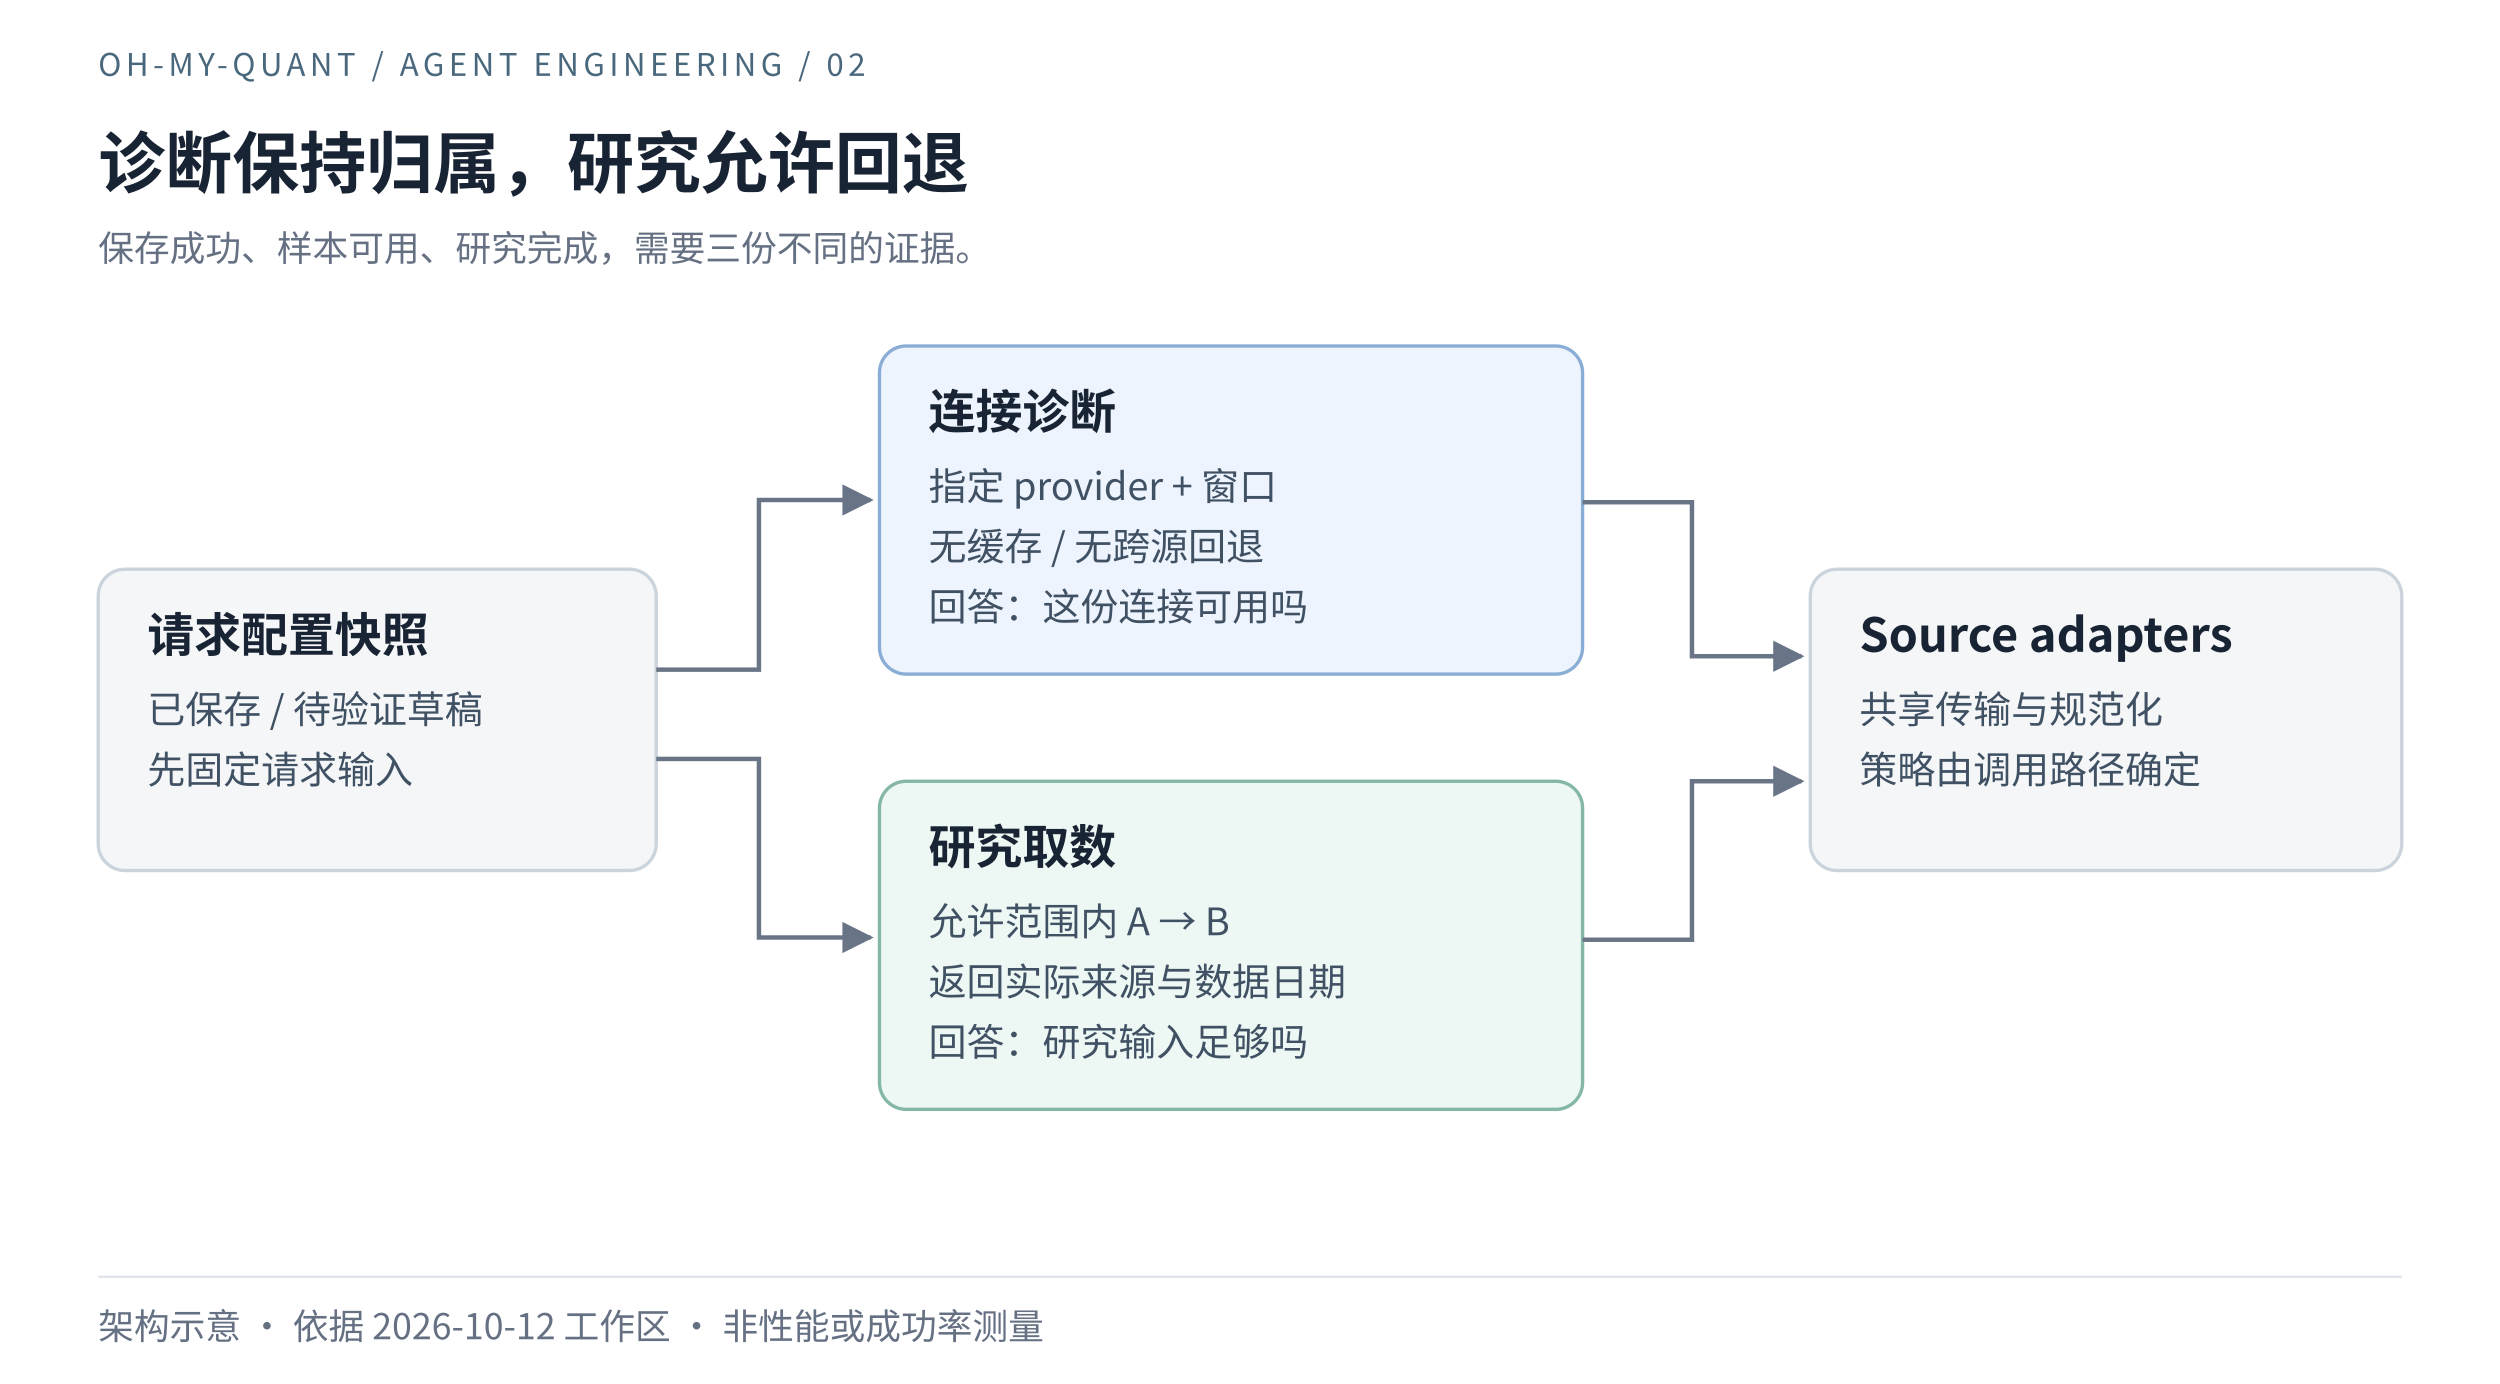
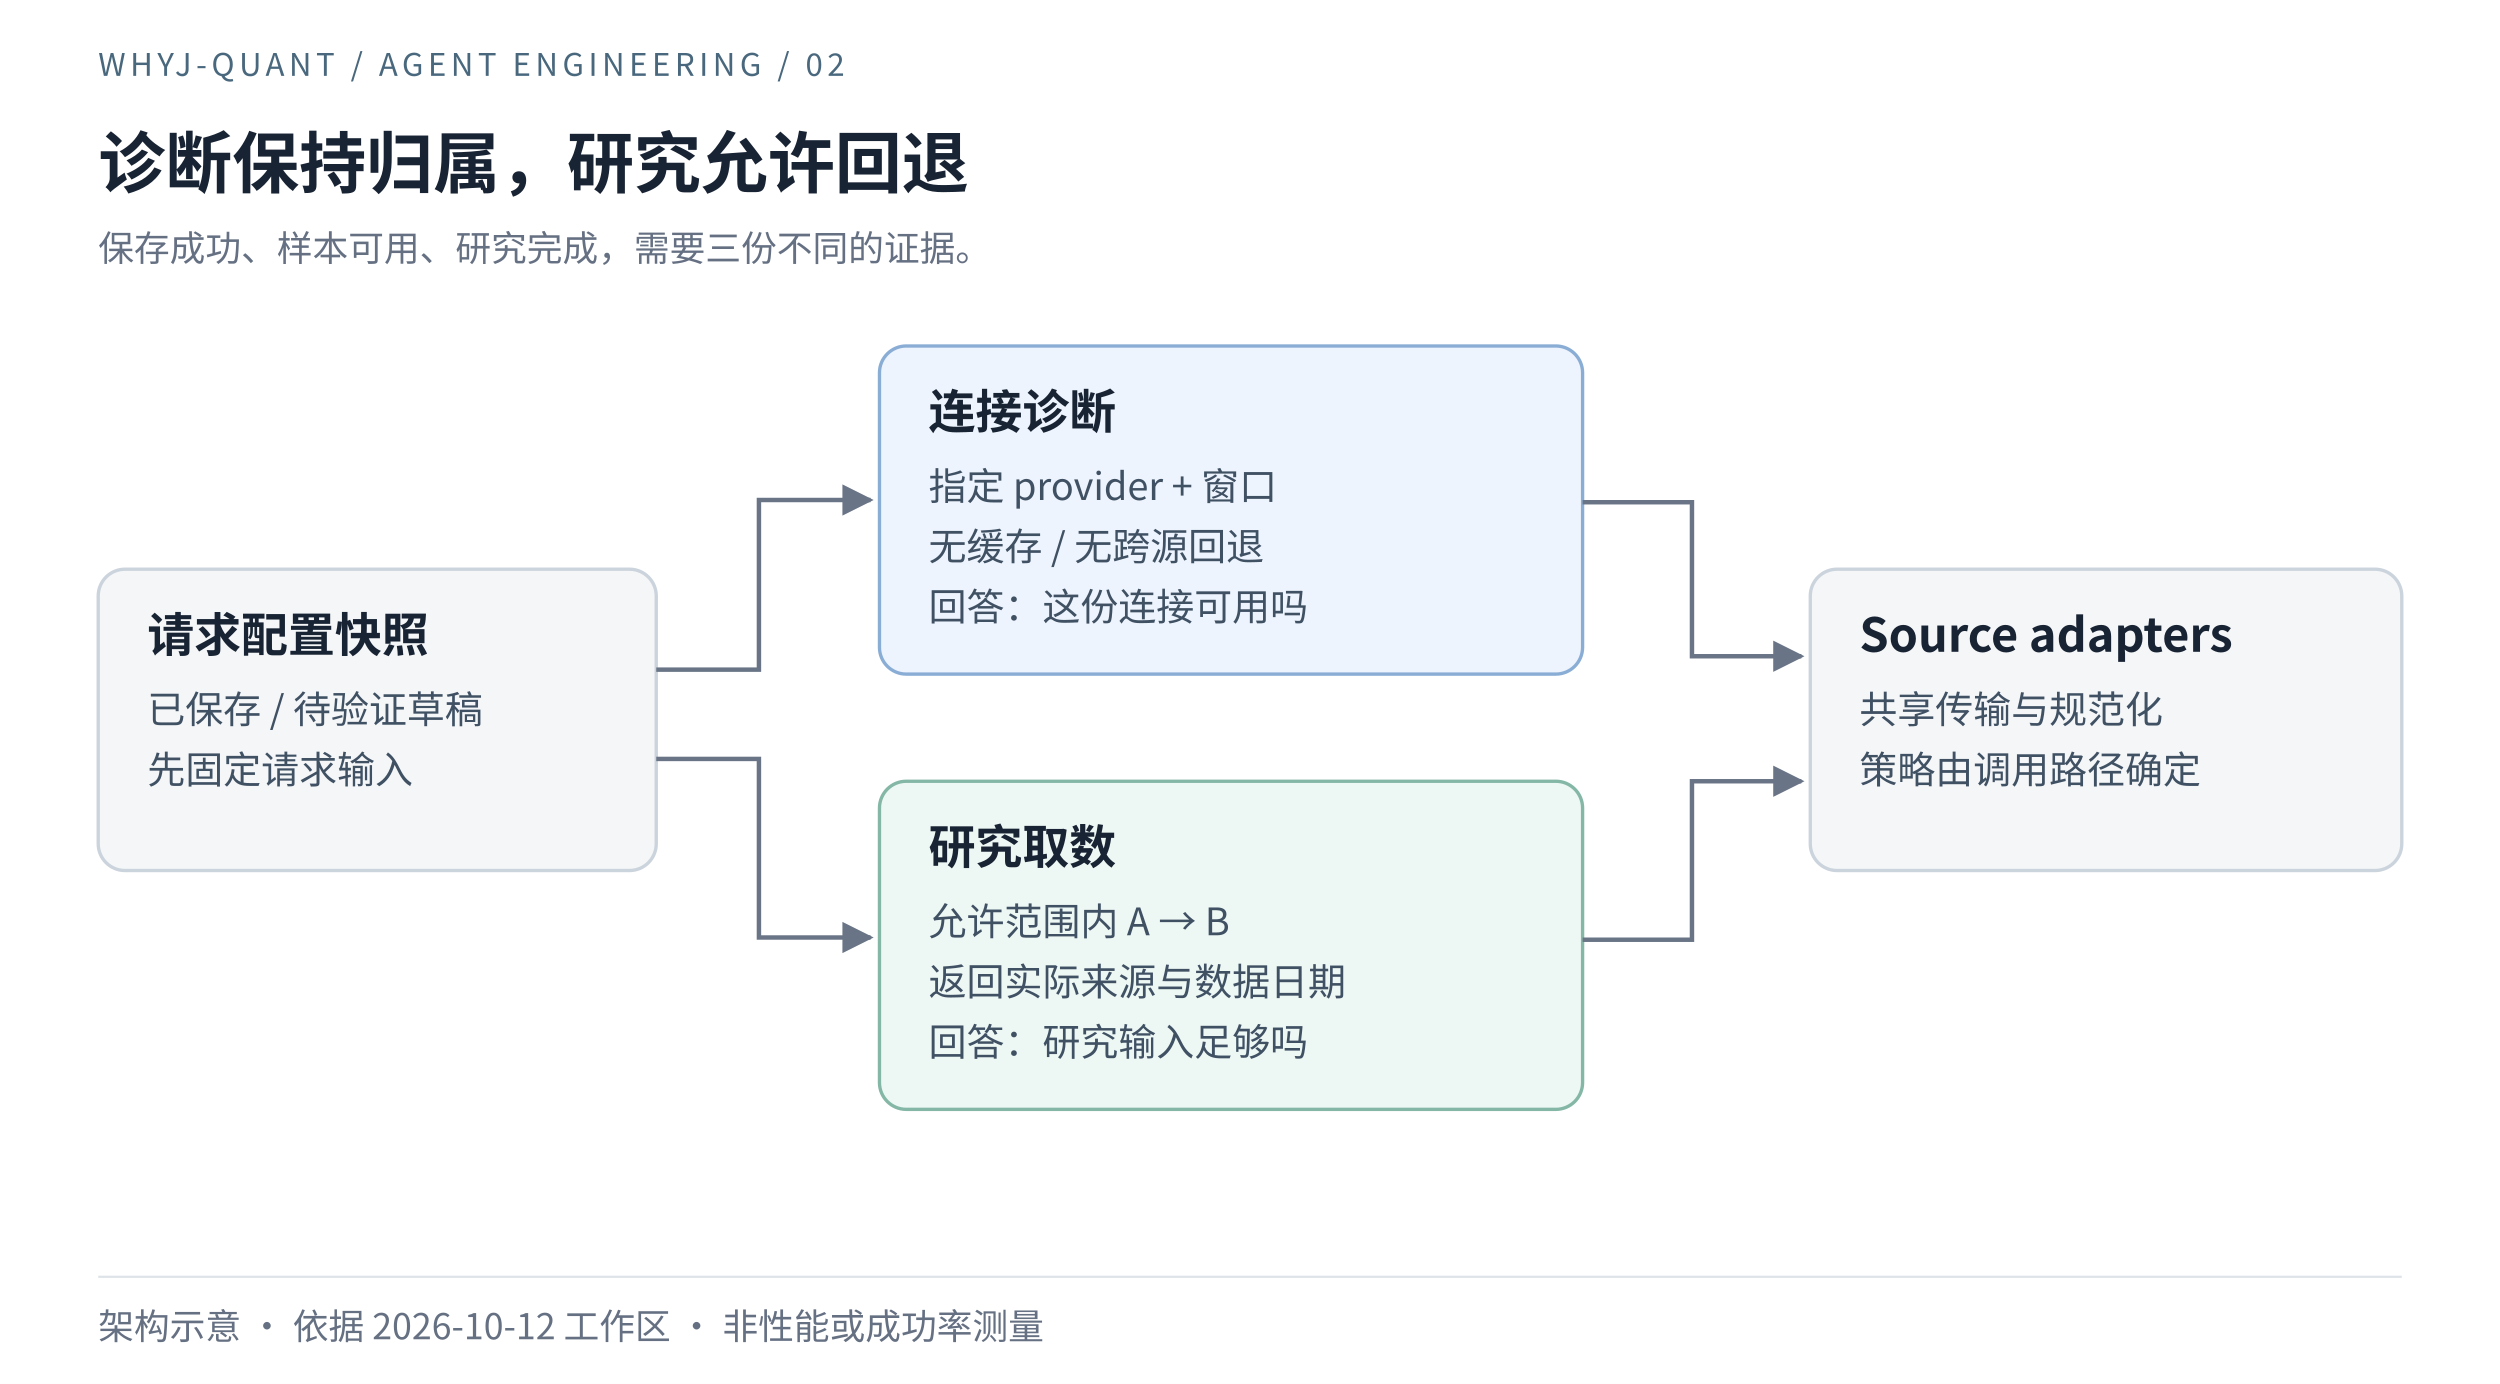
<svg xmlns="http://www.w3.org/2000/svg" width="1120" height="620" viewBox="0 0 1120 620" role="img" aria-labelledby="title desc">
  <defs>
    <marker id="arrow" viewBox="0 0 10 10" refX="9" refY="5" markerWidth="7" markerHeight="7" orient="auto-start-reverse">
      <path d="M 0 0 L 10 5 L 0 10 z" fill="#697586" />
    </marker>
  </defs>
  <style>text{font-family:"Microsoft YaHei","PingFang SC","Noto Sans CJK SC",sans-serif;fill:#182333}.title{font-size:30px;font-weight:700}.eyebrow{font-size:14px;letter-spacing:2px;fill:#49687d}.label{font-size:21px;font-weight:600}.body{font-size:17px;fill:#405164}.note{font-size:16px;fill:#657083}.box{stroke-width:1.5}.neutral{fill:#f4f6f8;stroke:#cbd3dc}.blue{fill:#edf4fd;stroke:#8aadd5}.teal{fill:#edf7f4;stroke:#84b7a5}.amber{fill:#fff6e7;stroke:#d2ad69}.red{fill:#fff0ef;stroke:#d99b98}.arrow{fill:none;stroke:#697586;stroke-width:2}.dashed{stroke-dasharray:7 6}</style>
  <rect width="1120" height="620" fill="#ffffff" />
-   <text x="44" y="34" class="eyebrow">OH-MY-QUANT  /  AGENT ENGINEERING  /  02</text>
+   <text x="44" y="34" class="eyebrow">WHYJ-QUANT  /  AGENT ENGINEERING  /  02</text>
  <text x="44" y="84" class="title">诊断保持归属，研究允许回退</text>
  <text x="44" y="117" class="note">保存成功、样本可用、研究完成，需要三份不同的证据。</text>
  <rect x="44" y="255" width="250" height="135" rx="12" class="box neutral" />
  <text x="66" y="292" class="label">请求配置快照</text>
  <text x="66" y="324" class="body">已保存 / 待验证草稿</text>
  <text x="66" y="351" class="body">先固定请求输入</text>
  <rect x="394" y="155" width="315" height="147" rx="12" class="box blue" />
  <text x="416" y="192" class="label">连接诊断</text>
  <text x="416" y="224" class="body">指定 provider + 窗口</text>
  <text x="416" y="251" class="body">无缓存 / 无跨源回退</text>
  <text x="416" y="278" class="body">回答：这份连接可用吗</text>
  <rect x="394" y="350" width="315" height="147" rx="12" class="box teal" />
  <text x="416" y="387" class="label">研究取数</text>
  <text x="416" y="419" class="body">允许范围内 A → B</text>
  <text x="416" y="446" class="body">返回实际来源与数据日期</text>
  <text x="416" y="473" class="body">回答：研究输入足够吗</text>
  <rect x="811" y="255" width="265" height="135" rx="12" class="box neutral" />
  <text x="833" y="292" class="label">Source adapters</text>
  <text x="833" y="324" class="body">共享传输与规范化</text>
  <text x="833" y="351" class="body">策略由调用路径确定</text>
  <path d="M294 300 H340 V224 H390" class="arrow" marker-end="url(#arrow)" />
  <path d="M294 340 H340 V420 H390" class="arrow" marker-end="url(#arrow)" />
  <path d="M709 225 H758 V294 H807" class="arrow" marker-end="url(#arrow)" />
  <path d="M709 421 H758 V350 H807" class="arrow" marker-end="url(#arrow)" />
  <path d="M44 572 H1076" stroke="#dde3e8" />
  <text x="44" y="600" class="note">架构示意 · 依据 2026-10-12 工作区 · 非性能或成功率测量</text>
</svg>
